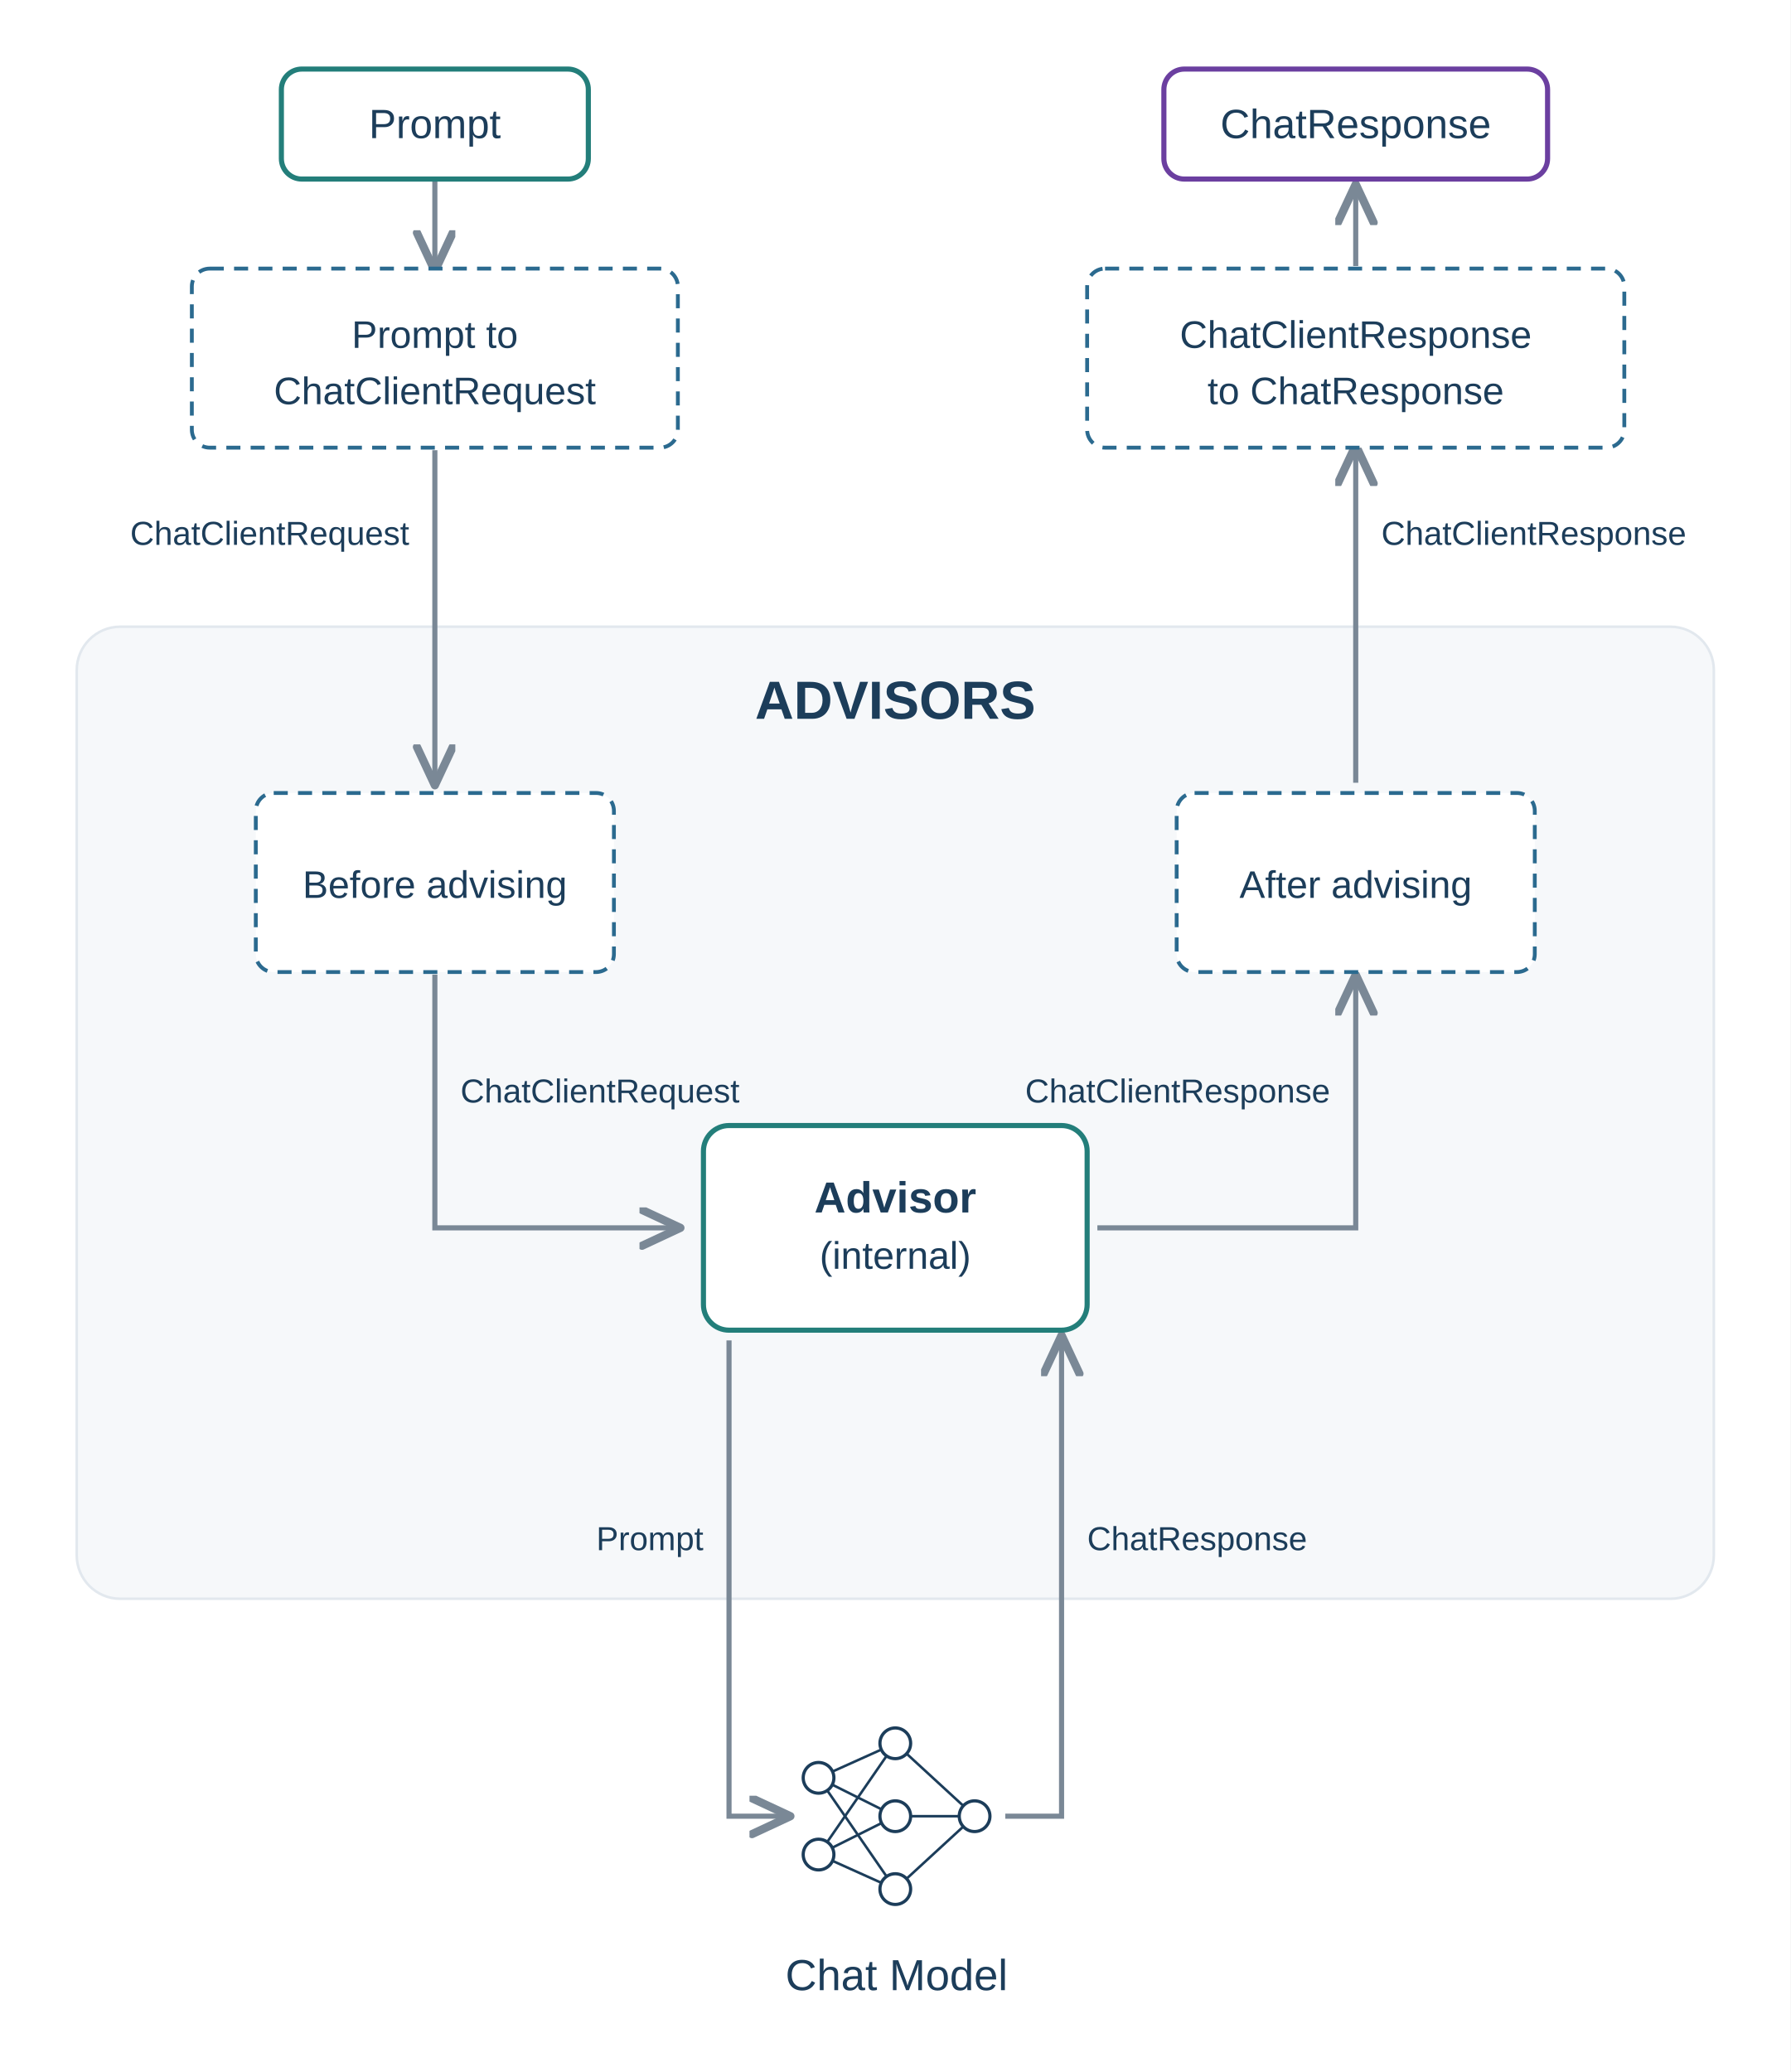
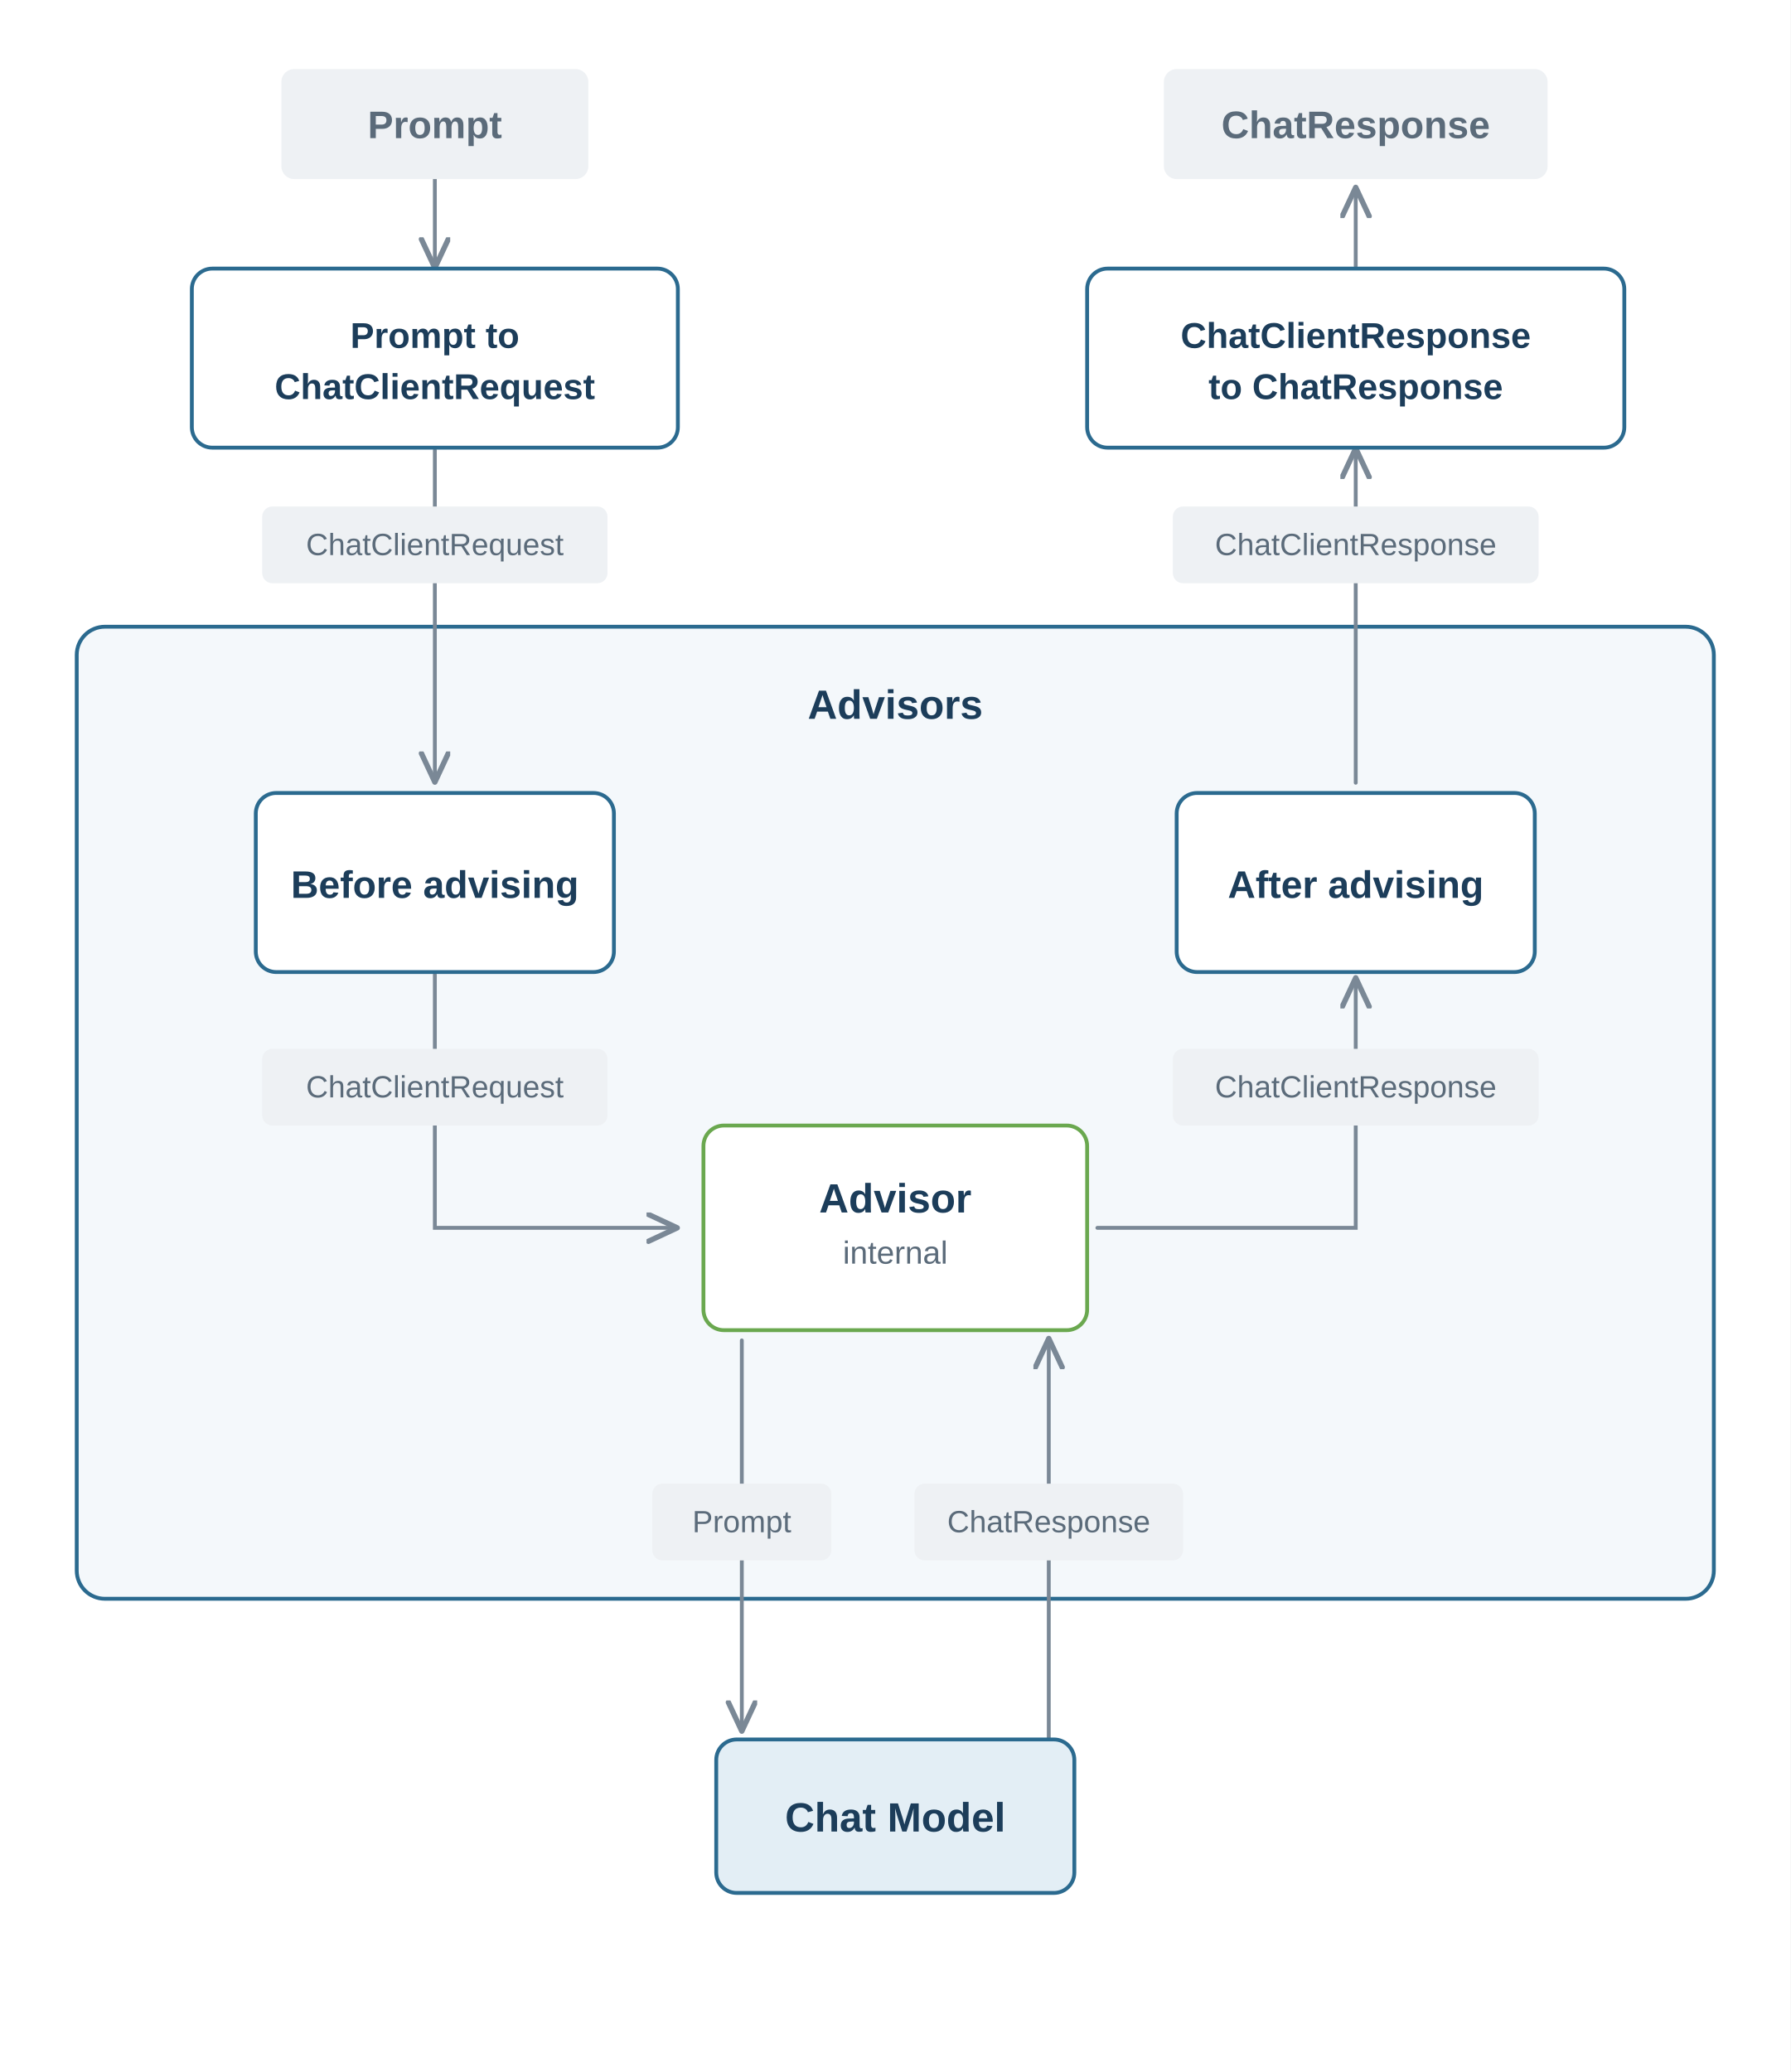
<svg xmlns="http://www.w3.org/2000/svg" viewBox="0 0 1400 1620" font-family="'Helvetica Neue', Arial, sans-serif">
  <defs>
-     <marker id="g" markerWidth="10" markerHeight="10" refX="7" refY="4" orient="auto" markerUnits="strokeWidth">
-       <path d="M0.5,0.5 L8,4 L0.5,7.5" fill="none" stroke="#7a8896" stroke-width="1.6" stroke-linecap="round" stroke-linejoin="round" />
+     <marker id="arrow" markerWidth="9" markerHeight="9" refX="7.5" refY="4" orient="auto" markerUnits="strokeWidth">
+       <path d="M0.5,0.5 L8,4 L0.5,7.5" fill="none" stroke="#7a8896" stroke-width="1.4" stroke-linecap="round" stroke-linejoin="round" />
    </marker>
  </defs>
  <rect x="0" y="0" width="1400" height="1620" fill="#ffffff" />
-   <rect x="60" y="490" width="1280" height="760" rx="34" fill="#f6f8fa" stroke="#e2e8ee" stroke-width="2" />
-   <text x="700" y="562" text-anchor="middle" font-size="42" font-weight="800" fill="#1c3d5a">ADVISORS</text>
-   <g stroke="#7a8896" stroke-width="4" fill="none">
-     <path d="M340,140 V208" marker-end="url(#g)" />
-     <path d="M340,352 V610" marker-end="url(#g)" />
-     <path d="M340,762 V960 H528" marker-end="url(#g)" />
-     <path d="M570,1048 V1420 H614" marker-end="url(#g)" />
-     <path d="M786,1420 H830 V1048" marker-end="url(#g)" />
-     <path d="M858,960 H1060 V766" marker-end="url(#g)" />
-     <path d="M1060,612 V352" marker-end="url(#g)" />
-     <path d="M1060,208 V148" marker-end="url(#g)" />
+   <rect x="60" y="490" width="1280" height="760" rx="22" fill="#f4f8fb" stroke="#2b6a8f" stroke-width="3" />
+   <text x="700" y="562" text-anchor="middle" font-size="32" font-weight="700" fill="#1c3d5a">Advisors</text>
+   <g stroke="#7a8896" stroke-width="3" fill="none" stroke-linecap="round" marker-end="url(#arrow)">
+     <path d="M340,140 L340,208" />
+     <path d="M340,352 L340,610" />
+     <path d="M340,762 L340,960 L528,960" />
+     <path d="M580,1048 L580,1352" />
+     <path d="M820,1360 L820,1048" />
+     <path d="M858,960 L1060,960 L1060,766" />
+     <path d="M1060,612 L1060,352" />
+     <path d="M1060,208 L1060,148" />
  </g>
-   <rect x="220" y="54" width="240" height="86" rx="16" fill="#ffffff" stroke="#237e7a" stroke-width="4" />
-   <text x="340" y="108" text-anchor="middle" font-size="32" fill="#1c3d5a">Prompt</text>
-   <rect x="910" y="54" width="300" height="86" rx="16" fill="#ffffff" stroke="#6b3fa0" stroke-width="4" />
-   <text x="1060" y="108" text-anchor="middle" font-size="32" fill="#1c3d5a">ChatResponse</text>
-   <rect x="150" y="210" width="380" height="140" rx="14" fill="#ffffff" stroke="#2b6a8f" stroke-width="3" stroke-dasharray="11 8" />
-   <g text-anchor="middle" font-size="30" fill="#1c3d5a">
-     <text x="340" y="272">Prompt to</text>
-     <text x="340" y="316">ChatClientRequest</text>
+   <rect x="220" y="54" width="240" height="86" rx="10" fill="#eef1f4" />
+   <text x="340" y="108" text-anchor="middle" font-size="30" font-weight="700" fill="#5b6b7a">Prompt</text>
+   <rect x="910" y="54" width="300" height="86" rx="10" fill="#eef1f4" />
+   <text x="1060" y="108" text-anchor="middle" font-size="30" font-weight="700" fill="#5b6b7a">ChatResponse</text>
+   <rect x="150" y="210" width="380" height="140" rx="16" fill="#ffffff" stroke="#2b6a8f" stroke-width="3" />
+   <g text-anchor="middle" fill="#1c3d5a">
+     <text x="340" y="272" font-size="28" font-weight="700">Prompt to</text>
+     <text x="340" y="312" font-size="28" font-weight="700">ChatClientRequest</text>
  </g>
-   <rect x="850" y="210" width="420" height="140" rx="14" fill="#ffffff" stroke="#2b6a8f" stroke-width="3" stroke-dasharray="11 8" />
-   <g text-anchor="middle" font-size="30" fill="#1c3d5a">
-     <text x="1060" y="272">ChatClientResponse</text>
-     <text x="1060" y="316">to ChatResponse</text>
+   <rect x="850" y="210" width="420" height="140" rx="16" fill="#ffffff" stroke="#2b6a8f" stroke-width="3" />
+   <g text-anchor="middle" fill="#1c3d5a">
+     <text x="1060" y="272" font-size="28" font-weight="700">ChatClientResponse</text>
+     <text x="1060" y="312" font-size="28" font-weight="700">to ChatResponse</text>
  </g>
-   <rect x="200" y="620" width="280" height="140" rx="14" fill="#ffffff" stroke="#2b6a8f" stroke-width="3" stroke-dasharray="11 8" />
-   <text x="340" y="702" text-anchor="middle" font-size="30" fill="#1c3d5a">Before advising</text>
-   <rect x="920" y="620" width="280" height="140" rx="14" fill="#ffffff" stroke="#2b6a8f" stroke-width="3" stroke-dasharray="11 8" />
-   <text x="1060" y="702" text-anchor="middle" font-size="30" fill="#1c3d5a">After advising</text>
-   <rect x="550" y="880" width="300" height="160" rx="20" fill="#ffffff" stroke="#237e7a" stroke-width="4" />
-   <g text-anchor="middle" fill="#1c3d5a">
-     <text x="700" y="948" font-size="34" font-weight="700">Advisor</text>
-     <text x="700" y="992" font-size="30">(internal)</text>
+   <rect x="200" y="620" width="280" height="140" rx="16" fill="#ffffff" stroke="#2b6a8f" stroke-width="3" />
+   <text x="340" y="702" text-anchor="middle" font-size="30" font-weight="700" fill="#1c3d5a">Before advising</text>
+   <rect x="920" y="620" width="280" height="140" rx="16" fill="#ffffff" stroke="#2b6a8f" stroke-width="3" />
+   <text x="1060" y="702" text-anchor="middle" font-size="30" font-weight="700" fill="#1c3d5a">After advising</text>
+   <rect x="550" y="880" width="300" height="160" rx="16" fill="#ffffff" stroke="#6aa84f" stroke-width="3" />
+   <g text-anchor="middle">
+     <text x="700" y="948" font-size="32" font-weight="700" fill="#1c3d5a">Advisor</text>
+     <text x="700" y="988" font-size="25" fill="#5b6b7a">internal</text>
  </g>
-   <g stroke="#1c3d5a" stroke-width="2" fill="none">
-     <line x1="640" y1="1390" x2="700" y2="1363" />
-     <line x1="640" y1="1390" x2="700" y2="1420" />
-     <line x1="640" y1="1390" x2="700" y2="1477" />
-     <line x1="640" y1="1450" x2="700" y2="1363" />
-     <line x1="640" y1="1450" x2="700" y2="1420" />
-     <line x1="640" y1="1450" x2="700" y2="1477" />
-     <line x1="700" y1="1363" x2="762" y2="1420" />
-     <line x1="700" y1="1420" x2="762" y2="1420" />
-     <line x1="700" y1="1477" x2="762" y2="1420" />
-   </g>
-   <g fill="#ffffff" stroke="#1c3d5a" stroke-width="2.5">
-     <circle cx="640" cy="1390" r="12" />
-     <circle cx="640" cy="1450" r="12" />
-     <circle cx="700" cy="1363" r="12" />
-     <circle cx="700" cy="1420" r="12" />
-     <circle cx="700" cy="1477" r="12" />
-     <circle cx="762" cy="1420" r="12" />
-   </g>
-   <text x="701" y="1556" text-anchor="middle" font-size="34" fill="#1c3d5a">Chat Model</text>
-   <g font-size="26" fill="#1c3d5a">
-     <text x="320" y="426" text-anchor="end">ChatClientRequest</text>
-     <text x="1080" y="426" text-anchor="start">ChatClientResponse</text>
-     <text x="360" y="862" text-anchor="start">ChatClientRequest</text>
-     <text x="1040" y="862" text-anchor="end">ChatClientResponse</text>
-     <text x="550" y="1212" text-anchor="end">Prompt</text>
-     <text x="850" y="1212" text-anchor="start">ChatResponse</text>
+   <rect x="560" y="1360" width="280" height="120" rx="16" fill="#e3eef5" stroke="#2b6a8f" stroke-width="3" />
+   <text x="700" y="1432" text-anchor="middle" font-size="32" font-weight="700" fill="#1c3d5a">Chat Model</text>
+   <g>
+     <rect x="205" y="396" width="270" height="60" rx="8" fill="#eef1f4" />
+     <text x="340" y="434" text-anchor="middle" font-size="24" fill="#5b6b7a">ChatClientRequest</text>
+     <rect x="917" y="396" width="286" height="60" rx="8" fill="#eef1f4" />
+     <text x="1060" y="434" text-anchor="middle" font-size="24" fill="#5b6b7a">ChatClientResponse</text>
+     <rect x="205" y="820" width="270" height="60" rx="8" fill="#eef1f4" />
+     <text x="340" y="858" text-anchor="middle" font-size="24" fill="#5b6b7a">ChatClientRequest</text>
+     <rect x="917" y="820" width="286" height="60" rx="8" fill="#eef1f4" />
+     <text x="1060" y="858" text-anchor="middle" font-size="24" fill="#5b6b7a">ChatClientResponse</text>
+     <rect x="510" y="1160" width="140" height="60" rx="8" fill="#eef1f4" />
+     <text x="580" y="1198" text-anchor="middle" font-size="24" fill="#5b6b7a">Prompt</text>
+     <rect x="715" y="1160" width="210" height="60" rx="8" fill="#eef1f4" />
+     <text x="820" y="1198" text-anchor="middle" font-size="24" fill="#5b6b7a">ChatResponse</text>
  </g>
</svg>
